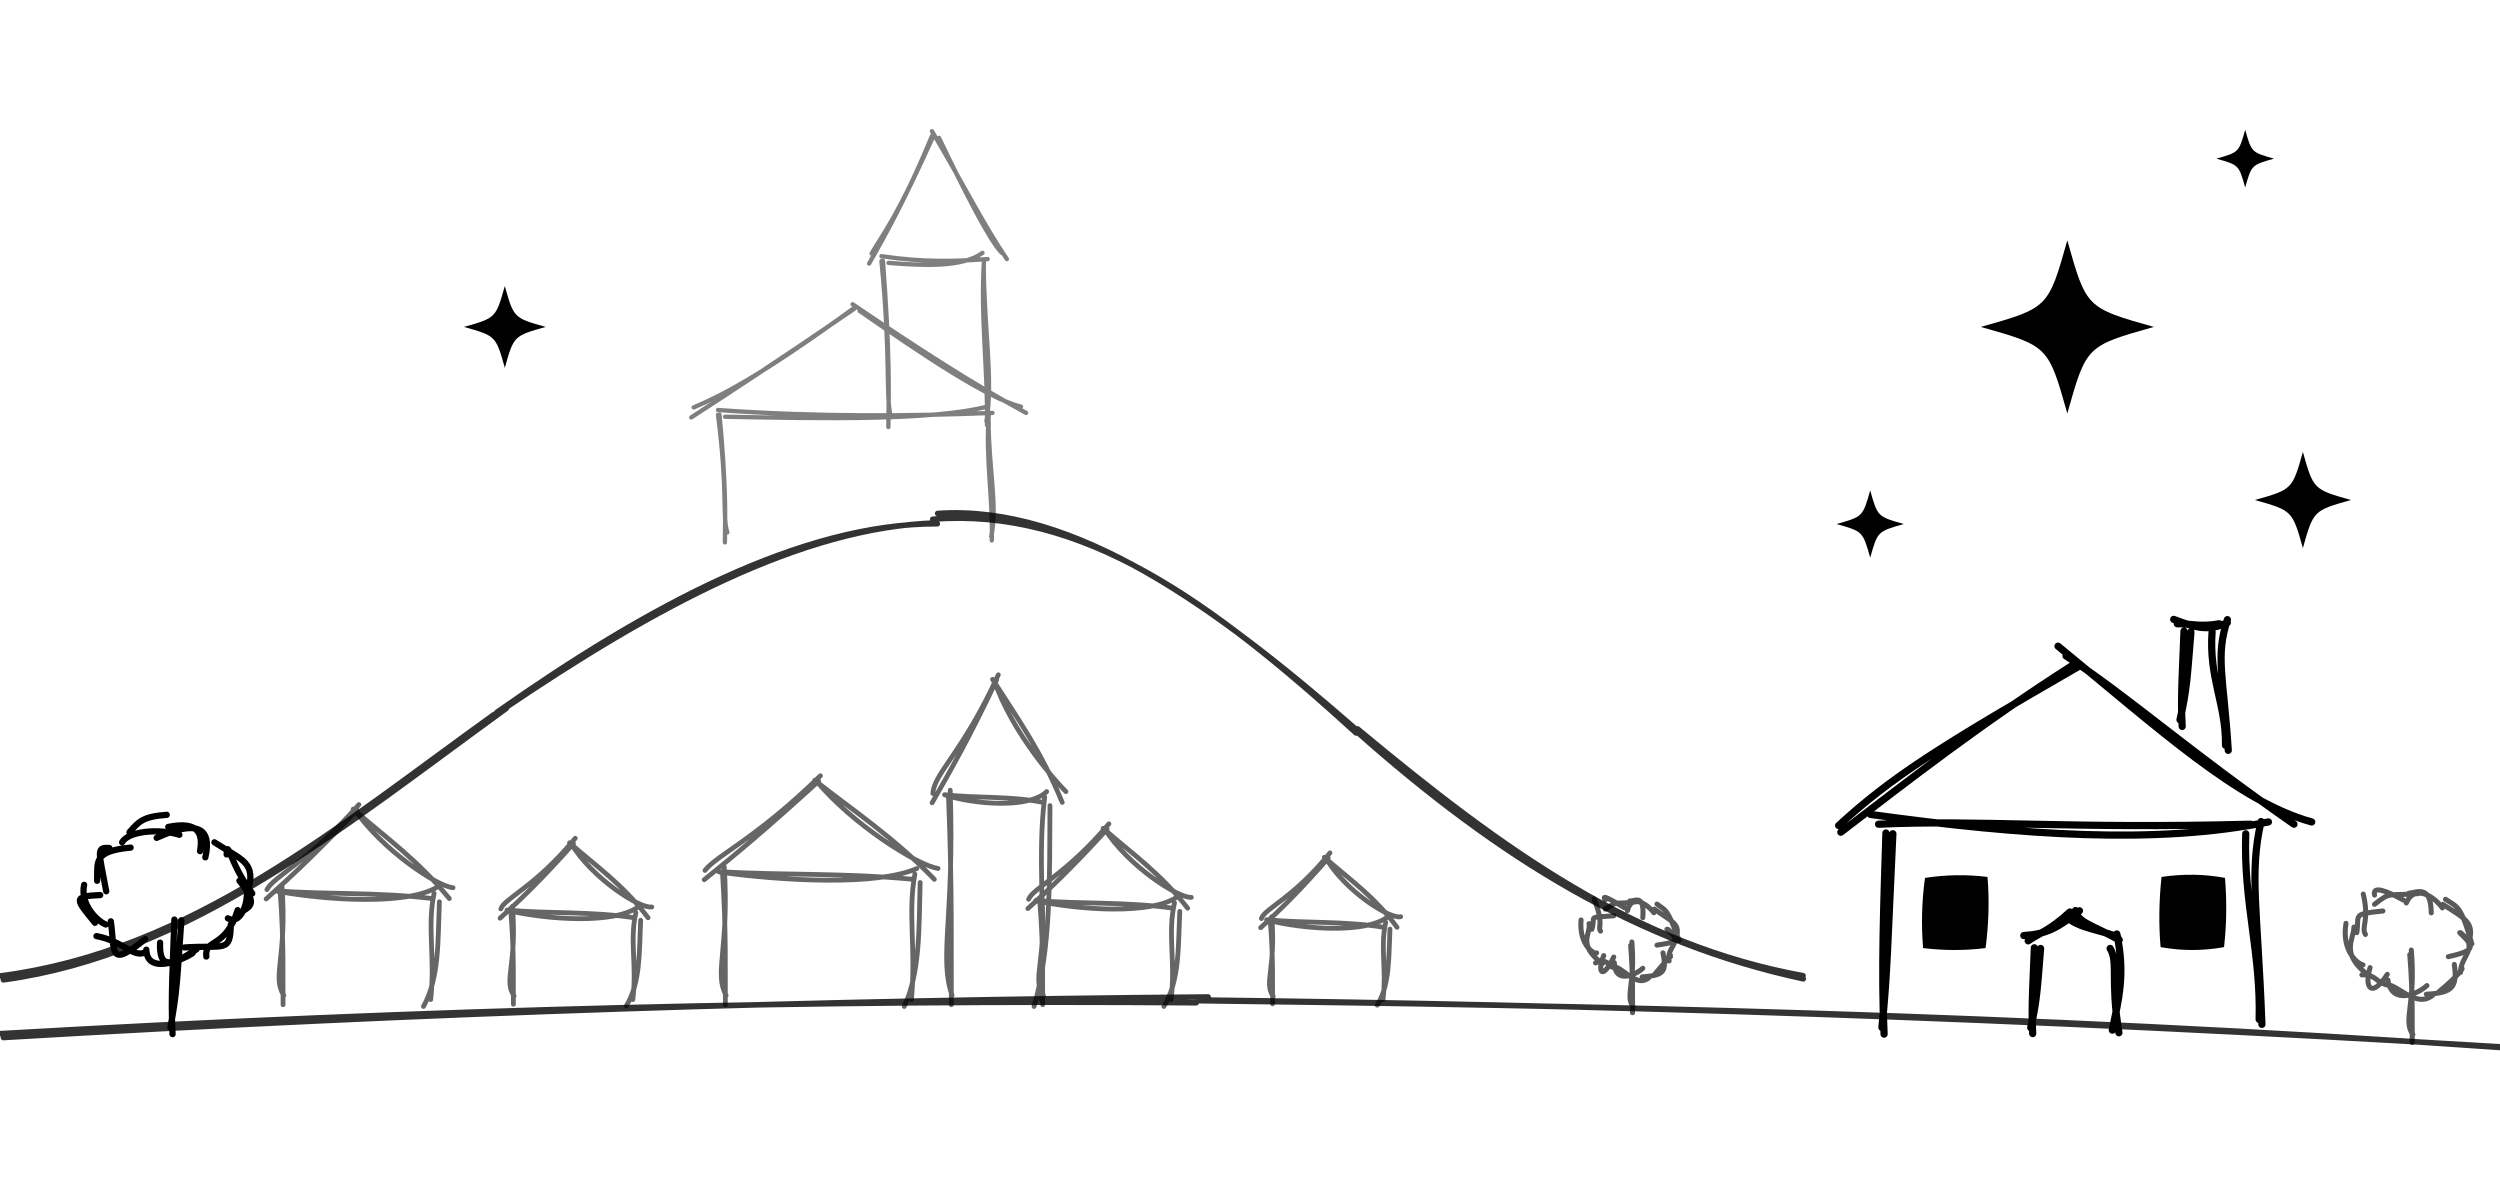
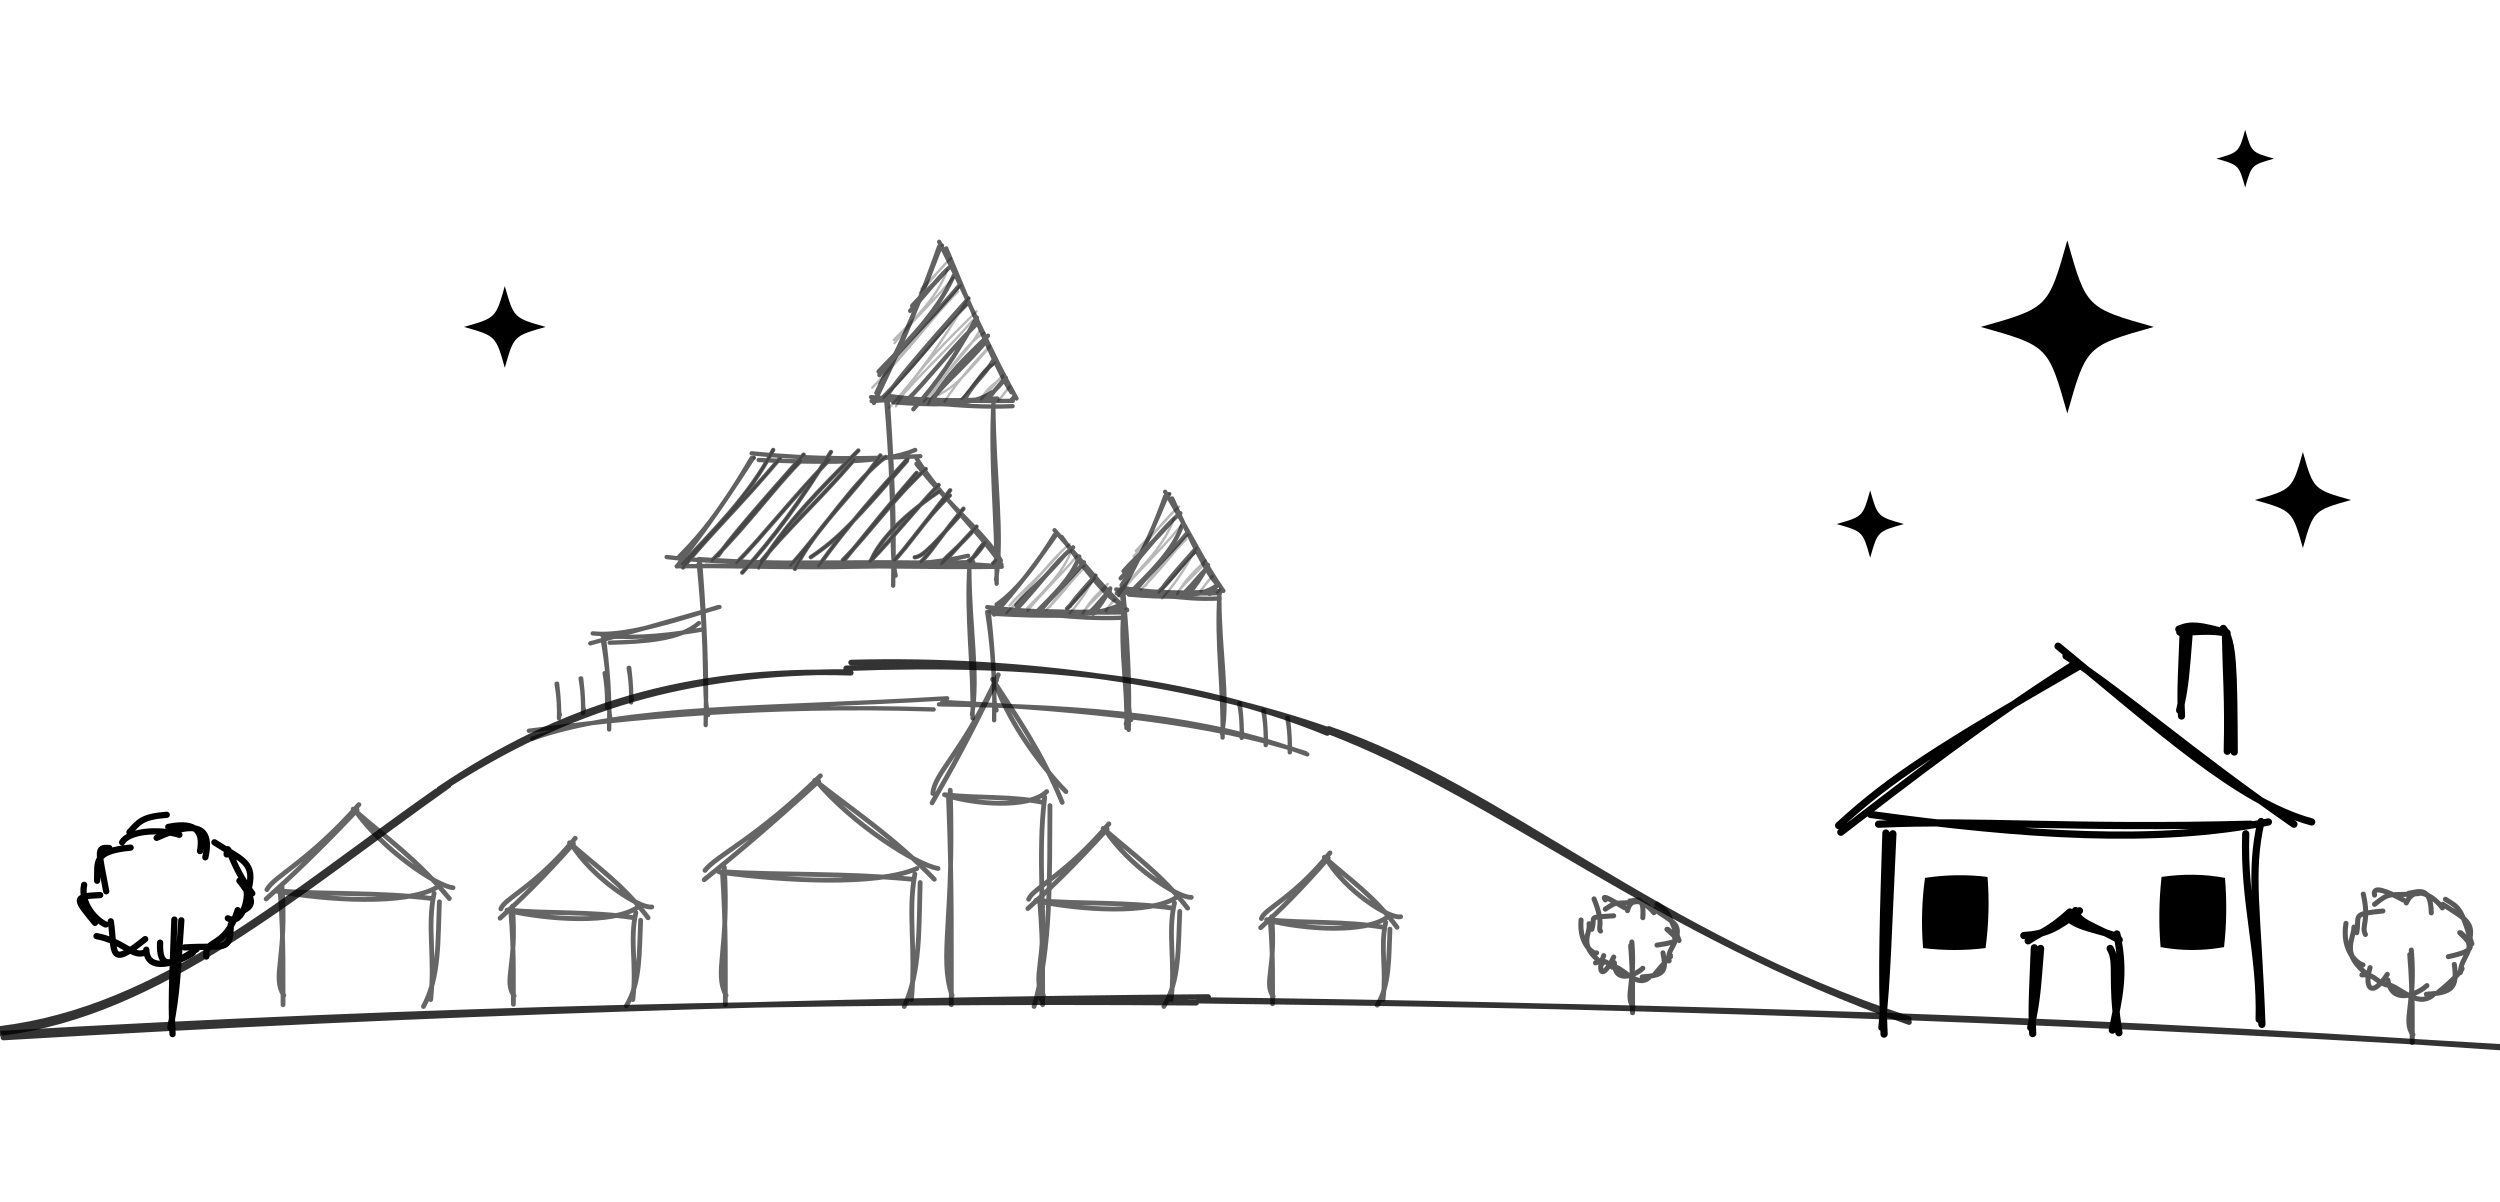
<svg class="cimburk" viewBox="0 0 520 250" role="img" aria-label="Hrad Cimburk nad Městečkem Trnávka a prázdninový dům pod hvězdami">
  <g fill="none" stroke="currentColor" stroke-linecap="round" stroke-linejoin="round">
    <g fill="currentColor" stroke="none">
      <path d="M430 50 C433.96 64.04 433.96 64.04 448 68 C433.96 71.96 433.96 71.96 430 86 C426.04 71.96 426.04 71.96 412 68 C426.04 64.04 426.04 64.04 430 50 Z" />
      <path d="M479 94 C481.2 101.8 481.2 101.8 489 104 C481.2 106.2 481.2 106.2 479 114 C476.8 106.2 476.8 106.2 469 104 C476.8 101.8 476.8 101.8 479 94 Z" />
      <path d="M389 102 C390.54 107.46 390.54 107.46 396 109 C390.54 110.54 390.54 110.54 389 116 C387.46 110.54 387.46 110.54 382 109 C387.46 107.46 387.46 107.46 389 102 Z" />
      <path d="M467 27 C468.32 31.68 468.32 31.68 473 33 C468.32 34.32 468.32 34.32 467 39 C465.68 34.32 465.68 34.32 461 33 C465.68 31.68 465.68 31.68 467 27 Z" />
      <path d="M105 59.5 C106.87 66.13 106.87 66.13 113.5 68 C106.87 69.87 106.87 69.87 105 76.5 C103.13 69.87 103.13 69.87 96.5 68 C103.13 66.13 103.13 66.13 105 59.5 Z" />
    </g>
-     <g stroke-width="0.9" opacity="0.5">
-       <path d="M151.287 110.742 C150.21 107.514, 151.431 102.469, 149.343 86.284 M150.778 112.82 C150.882 106.749, 150.987 100.403, 149.654 86.253 M150.813 86.681 C172.061 87.097, 193.688 87.474, 205.366 84.593 M149.347 85.287 C170.328 86.762, 189.393 86.548, 206.428 85.887 M205.623 87.487 C205.626 97.371, 207.557 105.273, 206.181 111.605 M205.66 86.377 C204.974 95.523, 206.523 103.346, 206.296 112.414" />
-       <path d="M144.287 84.742 C150.247 82.235, 158.469 77.99, 177.343 64.284 M143.778 86.82 C152.082 81.429, 160.408 76.022, 177.654 64.253 M178.813 64.681 C192.018 73.839, 205.403 82.851, 212.366 84.593 M177.347 63.287 C190.811 72.41, 202.477 79.947, 213.428 85.887" />
-       <path d="M185.287 86.742 C184.141 81.914, 185.362 75.268, 183.343 54.284 M184.778 88.82 C184.923 80.87, 185.027 72.645, 183.654 54.253 M184.813 54.681 C192.322 55.274, 200.211 55.65, 204.366 52.593 M183.347 53.287 C191.996 54.589, 198.728 54.374, 205.428 53.887 M204.623 55.487 C204.695 68.351, 206.626 79.231, 205.181 87.605 M204.66 54.377 C203.925 66.203, 205.475 76.707, 205.296 88.414" />
-       <path d="M181.287 52.742 C183.111 49.481, 187.232 44.436, 193.843 28.284 M180.778 54.82 C184.288 48.641, 187.798 42.295, 194.154 28.253 M195.313 28.681 C200.508 39.512, 205.846 50.094, 208.366 52.593 M193.847 27.287 C200.067 37.718, 204.509 46.665, 209.428 53.887" />
+     <g stroke-width="0.5" opacity="0.28">
+       <path d="M156.801 95.229 C156.801 95.229, 156.801 95.229, 156.801 95.229 M156.801 95.229 C156.801 95.229, 156.801 95.229, 156.801 95.229 M141.889 117.314 C147.584 111.177, 155.768 103.285, 160.824 93.579 M142.066 118.042 C147.577 111.203, 154.233 104.849, 162.246 95.324 M149.402 115.544 C151.389 112.713, 154.693 108.648, 167.166 94.554 M148.085 116.605 C156.018 108.584, 161.071 101.378, 166.603 95.822 M154.383 119.114 C161.064 111.674, 166.445 104.369, 172.84 93.997 M153.19 117.093 C158.543 111.657, 164.364 104.115, 172.52 95.595 M157.809 118.025 C164.097 108.066, 170.141 102.257, 178.537 93.701 M158.299 116.764 C163.526 110.303, 170.484 103.959, 177.697 95.585 M165.335 118.33 C170.128 108.9, 177.538 103.068, 183.119 94.724 M164.367 117.692 C171.857 109.393, 177.706 99.905, 184.247 95.031 M168.636 115.898 C174.607 111.905, 178.006 108.109, 188.666 95.836 M170.236 117.773 C176.106 109.505, 183.107 101.687, 188.754 95.457 M175.658 116.46 C180.124 110.959, 186.253 103.396, 190.648 98.354 M175.297 116.512 C181.09 110.645, 185.501 104.042, 192.552 97.541 M181.151 116.58 C182.619 113.383, 185.99 108.519, 195.42 102.143 M180.933 116.831 C185.566 112.072, 190.209 106.14, 195.234 100.866 M186.082 116.536 C187.783 114.744, 193.068 107.883, 197.635 101.972 M185.944 116.5 C188.854 113.928, 191.988 108.369, 197.57 103.055 M190.264 115.92 C192.1 115.821, 194.848 112.517, 199.793 107.012 M191.517 116.928 C193.64 114.951, 195.668 111.395, 200.398 105.808 M195.74 117.407 C197.038 116.39, 198.73 114.131, 203.118 109.533 M195.858 117.031 C197.261 115.279, 199.289 113.962, 202.827 109.912 M201.495 116.632 C202.512 116.032, 203.334 115.191, 204.965 112.837 M201.711 116.908 C202.425 116.226, 202.918 114.984, 204.717 112.915 M206.529 117.23 C206.751 116.959, 207.123 116.685, 207.125 116.602 M206.528 117.28 C206.834 116.932, 207.051 116.683, 207.173 116.494" />
+       <path d="M195.936 51.073 C195.936 51.073, 195.936 51.073, 195.936 51.073 M195.936 51.073 C195.936 51.073, 195.936 51.073, 195.936 51.073 M191.608 60.099 C193.115 58.374, 194.528 57.378, 196.982 54.495 M191.292 60.885 C194.179 57.881, 195.687 55.525, 197.865 53.715 M185.901 70.713 C189.315 67.211, 194.971 62.076, 197.038 56.144 M186.061 71.368 C189.403 67.044, 193.765 63.197, 198.318 57.714 M182.731 79.592 C184.581 76.917, 187.748 73.009, 199.84 59.356 M181.414 80.653 C189.115 72.896, 193.936 65.956, 199.276 60.624 M184.99 84.769 C191.027 78.043, 195.787 71.453, 201.479 61.917 M183.797 82.749 C188.587 77.96, 193.828 71.085, 201.158 63.515 M186.349 84.534 C191.357 76.088, 196.087 71.79, 203.141 64.738 M186.839 83.273 C190.985 78.123, 196.827 73.063, 202.3 66.622 M193.054 84.136 C195.57 77.594, 200.518 74.46, 203.717 68.881 M192.134 83.53 C196.98 78.277, 200.232 71.914, 204.789 69.172 M195.268 82.128 C198.712 80.279, 200.247 78.6, 205.862 72.176 M196.468 83.534 C199.333 79.054, 203.065 74.937, 205.928 71.891 M200.169 82.921 C201.758 80.861, 204.287 77.671, 205.888 75.868 M199.971 82.949 C202.364 80.623, 204.019 77.878, 206.935 75.421 M204.148 82.987 C204.545 82.001, 205.606 80.435, 208.683 78.463 M204.071 83.075 C205.537 81.594, 207.005 79.698, 208.617 78.016 M207.593 83.416 C207.951 83.039, 209.064 81.595, 210.025 80.35 M207.564 83.409 C208.176 82.867, 208.836 81.697, 210.011 80.578" />
+       <path d="M205.803 127.226 C205.803 127.226, 205.803 127.226, 205.803 127.226 M205.803 127.226 C205.803 127.226, 205.803 127.226, 205.803 127.226 M209.972 125.951 C212.987 122.5, 215.812 120.509, 220.72 114.744 M209.34 127.522 C215.115 121.516, 218.13 116.804, 222.486 113.183 M213.613 126.513 C216.458 123.595, 221.171 119.316, 222.894 114.372 M213.746 127.059 C216.531 123.455, 220.166 120.25, 223.96 115.681 M218.442 126.171 C218.89 125.322, 220.137 123.729, 225.558 117.652 M217.652 126.808 C221.154 123.427, 222.937 120.54, 225.22 118.413 M222.522 127.55 C224.564 125.272, 226.053 123.058, 227.876 119.644 M221.985 126.641 C223.549 125.166, 225.299 122.772, 227.732 120.363 M225.224 127.598 C226.752 124.907, 228.178 123.668, 230.412 121.462 M225.395 127.157 C226.657 125.584, 228.506 124.038, 230.118 122.122 M230.082 127.099 C230.479 126.066, 231.26 125.571, 231.765 124.69 M229.937 127.003 C230.702 126.173, 231.215 125.169, 231.935 124.736 M234.117 126.664 C234.117 126.664, 234.117 126.664, 234.117 126.664 M234.117 126.664 C234.117 126.664, 234.117 126.664, 234.117 126.664" />
+       <path d="M243.205 102.764 C243.205 102.764, 243.205 102.764, 243.205 102.764 M243.205 102.764 C243.205 102.764, 243.205 102.764, 243.205 102.764 M236.238 114.591 C238.416 112.098, 240.456 110.661, 244.001 106.497 M235.782 115.726 C239.953 111.387, 242.131 107.984, 245.276 105.37 M232.471 123.15 C236.074 119.454, 242.044 114.033, 244.226 107.772 M232.639 123.841 C236.167 119.277, 240.771 115.217, 245.577 109.429 M238.28 121.855 C238.84 120.794, 240.399 118.802, 247.175 111.206 M237.292 122.651 C241.67 118.425, 243.899 114.816, 246.752 112.158 M241.703 124.47 C244.425 121.433, 246.411 118.481, 248.841 113.929 M240.988 123.258 C243.072 121.292, 245.406 118.1, 248.649 114.887 M244.851 123.562 C246.598 120.486, 248.227 119.07, 250.78 116.549 M245.047 123.058 C246.489 121.26, 248.602 119.493, 250.444 117.303 M249.836 123.059 C250.366 121.682, 251.407 121.022, 252.081 119.848 M249.642 122.932 C250.662 121.826, 251.347 120.486, 252.306 119.909 M253.098 123.278 C253.328 123.155, 253.43 123.043, 253.804 122.614 M253.178 123.372 C253.369 123.073, 253.618 122.798, 253.809 122.595" />
+     </g>
+     <g stroke-width="0.9" opacity="0.62">
+       <path d="M127.158 149.868 C126.236 148.043, 127.334 144.582, 125.409 133.256 M126.7 151.738 C126.767 147.542, 126.861 143.099, 125.689 133.228 M126.813 133.681 C133.911 133.494, 141.408 133.085, 145.366 129.593 M125.347 132.287 C133.654 132.879, 140.034 131.96, 146.428 130.887" />
+       <path d="M123.287 131.742 C127.975 132.252, 134.797 131.007, 149.343 126.284 M122.778 133.82 C129.362 132.004, 136.043 130.12, 149.654 126.253" />
+       <path d="M147.287 148.742 C146.15 144.114, 147.37 137.668, 145.343 117.284 M146.778 150.82 C146.918 143.105, 147.022 135.114, 145.654 117.253 M146.813 117.681 C168.061 118.097, 189.688 118.474, 201.366 115.593 M145.347 116.287 C166.328 117.762, 185.393 117.548, 202.428 116.887 M201.623 118.487 C201.678 130.606, 203.609 140.742, 202.181 148.605 M201.66 117.377 C200.937 128.533, 202.487 138.367, 202.296 149.414" />
+       <path d="M156.801 95.229 C156.801 95.229, 156.801 95.229, 156.801 95.229 M156.801 95.229 C156.801 95.229, 156.801 95.229, 156.801 95.229 M141.889 117.314 C147.584 111.177, 155.768 103.285, 160.824 93.579 M142.066 118.042 C147.577 111.203, 154.233 104.849, 162.246 95.324 M149.402 115.544 C151.389 112.713, 154.693 108.648, 167.166 94.554 M148.085 116.605 C156.018 108.584, 161.071 101.378, 166.603 95.822 M154.383 119.114 C161.064 111.674, 166.445 104.369, 172.84 93.997 M153.19 117.093 C158.543 111.657, 164.364 104.115, 172.52 95.595 M157.809 118.025 C164.097 108.066, 170.141 102.257, 178.537 93.701 M158.299 116.764 C163.526 110.303, 170.484 103.959, 177.697 95.585 M165.335 118.33 C170.128 108.9, 177.538 103.068, 183.119 94.724 M164.367 117.692 C171.857 109.393, 177.706 99.905, 184.247 95.031 M168.636 115.898 C174.607 111.905, 178.006 108.109, 188.666 95.836 M170.236 117.773 C176.106 109.505, 183.107 101.687, 188.754 95.457 M175.658 116.46 C180.124 110.959, 186.253 103.396, 190.648 98.354 M175.297 116.512 C181.09 110.645, 185.501 104.042, 192.552 97.541 M181.151 116.58 C182.619 113.383, 185.99 108.519, 195.42 102.143 M180.933 116.831 C185.566 112.072, 190.209 106.14, 195.234 100.866 M186.082 116.536 C187.783 114.744, 193.068 107.883, 197.635 101.972 M185.944 116.5 C188.854 113.928, 191.988 108.369, 197.57 103.055 M190.264 115.92 C192.1 115.821, 194.848 112.517, 199.793 107.012 M191.517 116.928 C193.64 114.951, 195.668 111.395, 200.398 105.808 M195.74 117.407 C197.038 116.39, 198.73 114.131, 203.118 109.533 M195.858 117.031 C197.261 115.279, 199.289 113.962, 202.827 109.912 M201.495 116.632 C202.512 116.032, 203.334 115.191, 204.965 112.837 M201.711 116.908 C202.425 116.226, 202.918 114.984, 204.717 112.915 M206.529 117.23 C206.751 116.959, 207.123 116.685, 207.125 116.602 M206.528 117.28 C206.834 116.932, 207.051 116.683, 207.173 116.494" />
+       <path d="M141.287 115.742 C143.646 113.276, 148.267 109.031, 156.343 95.284 M140.778 117.82 C144.855 112.562, 148.952 107.156, 156.654 95.253 M157.813 95.681 C170.425 96.208, 183.417 96.585, 190.366 93.593 M156.347 94.287 C169.576 95.653, 180.889 95.439, 191.428 94.887 M190.623 96.487 C196.922 104.733, 205.184 111.145, 208.181 116.605 M190.66 95.377 C195.693 103.307, 202.939 109.791, 208.296 117.414 M208.066 117.813 C185.548 115.805, 158.664 118.318, 138.659 115.86 M208.358 117.882 C193.823 118.132, 179.736 117.491, 140.763 117.781" />
+       <path d="M186.287 119.742 C185.107 114.114, 186.327 106.668, 184.343 83.284 M185.778 121.82 C185.943 112.931, 186.048 103.766, 184.654 83.253 M185.813 83.681 C193.715 84.269, 201.996 84.645, 206.366 81.593 M184.347 82.287 C193.348 83.594, 200.433 83.379, 207.428 82.887 M206.623 84.487 C206.729 98.84, 208.661 111.21, 207.181 120.605 M206.66 83.377 C205.901 96.543, 207.451 108.387, 207.296 121.414" />
+       <path d="M195.936 51.073 C195.936 51.073, 195.936 51.073, 195.936 51.073 M195.936 51.073 C195.936 51.073, 195.936 51.073, 195.936 51.073 M189.728 63.611 C191.738 61.31, 193.621 59.983, 196.893 56.139 M189.306 64.658 C193.156 60.654, 195.167 57.513, 198.07 55.099 M182.731 77.292 C187.475 72.278, 194.709 65.479, 198.385 57.331 M182.909 78.02 C187.521 72.198, 193.272 66.884, 199.808 59.075 M184.995 81.56 C186.707 79.043, 189.738 75.291, 201.448 62.079 M183.678 82.621 C191.146 75.13, 195.736 68.456, 200.884 63.347 M189.977 85.129 C194.942 79.592, 198.666 74.195, 203.186 66.051 M188.784 83.109 C192.634 79.4, 196.909 73.636, 202.865 67.648 M193.648 83.845 C197.142 77.693, 200.401 74.86, 205.507 69.82 M194.04 82.836 C196.925 79.241, 201.151 75.707, 204.835 71.327 M200.338 83.93 C201.795 80.142, 204.659 78.328, 206.511 75.098 M199.805 83.579 C202.611 80.538, 204.494 76.854, 207.131 75.267 M204.95 82.693 C206.328 81.954, 206.942 81.282, 209.188 78.713 M205.43 83.256 C206.576 81.464, 208.069 79.817, 209.214 78.599 M210.296 83.342 C210.441 83.155, 210.671 82.865, 210.816 82.701 M210.278 83.345 C210.496 83.133, 210.646 82.884, 210.911 82.661" />
+       <path d="M182.287 81.742 C184.159 77.28, 188.38 71.034, 195.343 51.284 M181.778 83.82 C185.436 76.229, 189.063 68.473, 195.654 51.253 M196.813 51.681 C202.259 64.865, 207.793 77.802, 210.366 81.593 M195.347 50.287 C201.711 62.834, 206.329 73.895, 211.428 82.887 M210.623 84.487 C199.229 84.951, 189.989 83.17, 181.181 82.605 M210.66 83.377 C200.079 83.592, 191.577 82.704, 181.296 83.414" />
+       <path d="M207.287 147.742 C206.245 145.314, 207.465 141.069, 205.343 127.284 M206.778 149.82 C206.862 144.688, 206.967 139.282, 205.654 127.253 M206.813 127.681 C217.07 128.238, 227.707 128.615, 233.366 125.593 M205.347 126.287 C216.462 127.623, 225.661 127.409, 234.428 126.887 M233.623 128.487 C233.609 137.627, 235.54 144.783, 234.181 150.605 M233.66 127.377 C232.986 135.853, 234.535 143.006, 234.296 151.414" />
+       <path d="M205.803 127.226 C205.803 127.226, 205.803 127.226, 205.803 127.226 M205.803 127.226 C205.803 127.226, 205.803 127.226, 205.803 127.226 M211.386 125.907 C214.234 122.648, 216.902 120.767, 221.537 115.322 M210.789 127.391 C216.243 121.718, 219.091 117.268, 223.205 113.848 M215.822 127.079 C218.477 124.355, 222.876 120.361, 224.484 115.747 M215.946 127.588 C218.545 124.225, 221.938 121.233, 225.479 116.968 M222.525 126.106 C222.861 125.469, 223.796 124.274, 227.862 119.716 M221.932 126.583 C224.559 124.048, 225.896 121.882, 227.608 120.287 M227.361 127.659 C228.722 126.141, 229.714 124.664, 230.93 122.388 M227.003 127.053 C228.045 126.07, 229.212 124.474, 230.834 122.868 M232.645 126.812 C232.863 126.427, 233.067 126.25, 233.386 125.935 M232.67 126.749 C232.85 126.524, 233.114 126.303, 233.344 126.029" />
+       <path d="M207.287 125.742 C209.097 124.483, 213.118 121.438, 219.343 111.284 M206.778 127.82 C210.12 123.994, 213.513 119.996, 219.654 111.253 M220.813 111.681 C225.72 118.589, 230.862 125.246, 233.366 125.593 M219.347 110.287 C225.444 117.192, 229.71 122.615, 234.428 126.887 M233.623 128.487 C222.974 128.933, 214.478 127.153, 206.181 126.605 M233.66 127.377 C223.749 127.606, 215.917 126.719, 206.296 127.414" />
+       <path d="M235.287 149.742 C234.193 146.114, 235.413 140.669, 233.343 123.284 M234.778 151.82 C234.892 145.279, 234.997 138.463, 233.654 123.253 M234.813 123.681 C241.93 124.279, 249.426 124.655, 253.366 121.593 M233.347 122.287 C241.643 123.584, 248.023 123.369, 254.428 122.887 M253.623 124.487 C253.66 135.861, 255.592 145.252, 254.181 152.605 M253.66 123.377 C252.95 133.863, 254.499 143.027, 254.296 153.414" />
+       <path d="M243.205 102.764 C243.205 102.764, 243.205 102.764, 243.205 102.764 M243.205 102.764 C243.205 102.764, 243.205 102.764, 243.205 102.764 M233.699 118.803 C236.546 115.543, 239.214 113.663, 243.85 108.218 M233.102 120.287 C238.556 114.614, 241.404 110.164, 245.517 106.744 M235.38 122.969 C238.604 119.662, 243.945 114.812, 245.898 109.209 M235.531 123.588 C238.686 119.504, 242.806 115.871, 247.106 110.692 M241.707 122.545 C242.155 121.695, 243.402 120.102, 248.823 114.026 M240.917 123.181 C244.419 119.801, 246.202 116.913, 248.485 114.786 M247.099 123.657 C248.686 121.886, 249.845 120.164, 251.262 117.508 M246.681 122.95 C247.897 121.803, 249.258 119.941, 251.15 118.067 M251.616 123.53 C252.053 122.761, 252.46 122.407, 253.099 121.777 M251.665 123.404 C252.026 122.955, 252.554 122.513, 253.015 121.965" />
+       <path d="M233.287 121.742 C234.463 119.689, 237.883 115.844, 242.343 103.284 M232.778 123.82 C235.435 119.077, 238.124 114.139, 242.654 103.253 M243.813 103.681 C247.579 112.175, 251.543 120.402, 253.366 121.593 M242.347 102.287 C247.366 110.586, 250.574 117.419, 254.428 122.887 M253.623 124.487 C245.209 124.881, 238.947 123.1, 232.181 122.605 M253.66 123.377 C245.759 123.65, 239.938 122.763, 232.296 123.414" />
+       <path d="M110 152 C130.413 149.287, 158.742 146.434, 194.201 147.567 M110.715 153.655 C130.327 146.652, 158.942 147.55, 197.002 145.245 M196 146 C227.501 147.711, 251.711 150.232, 271.556 156.639 M195.309 146.506 C227.054 146.935, 250.783 149.091, 271.915 156.907" />
+       <path d="M116.45 148.68 C116.092 147.97, 116.519 146.624, 115.77 142.219 M116.272 149.407 C116.298 147.775, 116.335 146.047, 115.879 142.209" />
+       <path d="M121.45 147.58 C121.092 146.87, 121.519 145.524, 120.77 141.119 M121.272 148.307 C121.298 146.675, 121.335 144.947, 120.879 141.109" />
+       <path d="M126.45 146.48 C126.092 145.77, 126.519 144.424, 125.77 140.019 M126.272 147.207 C126.298 145.575, 126.335 143.847, 125.879 140.009" />
+       <path d="M131.45 145.38 C131.092 144.67, 131.519 143.324, 130.77 138.919 M131.272 146.107 C131.298 144.475, 131.335 142.747, 130.879 138.909" />
+       <path d="M258.45 152.76 C258.092 152.05, 258.519 150.704, 257.77 146.299 M258.272 153.487 C258.298 151.855, 258.335 150.127, 257.879 146.289" />
+       <path d="M263.45 154.26 C263.092 153.55, 263.519 152.204, 262.77 147.799 M263.272 154.987 C263.298 153.355, 263.335 151.627, 262.879 147.789" />
+       <path d="M268.45 155.76 C268.092 155.05, 268.519 153.704, 267.77 149.299 M268.272 156.487 C268.298 154.855, 268.335 153.127, 267.879 149.289" />
    </g>
    <g stroke-width="1.15" opacity="0.8">
-       <path d="M0 203 C39.9 197.832, 70.247 171.958, 102.802 148.579 M0.708 203.813 C39.491 198.545, 71.319 171.994, 105.292 147.366 M104 148 C136.403 125.963, 166.962 109.685, 194.55 108.771 M103.356 148.149 C134.67 126.114, 166.707 108.863, 194.967 108.944 M194 108 C225.083 105.51, 251.849 124.913, 282.079 152.468 M195.021 106.8 C223.516 104.834, 252.945 126.278, 282.135 151.768 M282 152 C311.875 178.588, 340.633 196.194, 375.083 203.598 M282.365 151.603 C313.098 177.175, 340.169 196.554, 375.04 202.946" />
+       <path d="M0 214 C33.9 209.832, 60.247 185.958, 90.802 164.579 M0.708 214.813 C33.491 210.545, 61.319 185.994, 93.292 163.366 M92 164 C118.403 146.963, 142.962 139.685, 176.55 139.771 M91.356 164.149 C116.67 147.114, 142.707 138.863, 176.967 139.944 M176 139 C215.083 137.51, 247.849 140.913, 276.079 152.468 M177.021 137.8 C213.516 136.834, 248.945 142.278, 276.135 151.768 M276 152 C311.875 165.588, 344.633 194.194, 397.083 212.598 M276.365 151.603 C313.098 164.175, 344.169 194.554, 397.04 211.946" />
    </g>
    <g stroke-width="1" opacity="0.6">
      <path d="M59.032 207.047 C56.504 203.106, 59.758 199.119, 58.649 184.358 M58.875 208.985 C58.809 203.147, 59.088 196.574, 58.278 185.474 M57.769 185.415 C68.133 187.27, 84.311 188.274, 90.71 184.649 M57.459 185.299 C68.14 186.093, 78.512 185.521, 89.942 186.899 M91.394 187.565 C91.059 195.69, 91.409 203.326, 88.082 209.347 M90.294 185.805 C88.806 192.907, 90.538 198.882, 89.588 207.905" />
      <path d="M55.512 185.047 C56.948 182.271, 64.108 179.285, 74.649 167.358 M55.355 186.985 C60.553 182.344, 66.097 177.12, 74.278 168.474 M73.769 168.415 C79.551 176.819, 90.923 184.369, 94.23 184.649 M73.459 168.299 C80.318 174.273, 86.887 178.881, 93.462 186.899" />
      <path d="M106.929 207.142 C104.674 203.955, 107.603 200.728, 106.584 188.522 M106.788 208.887 C106.728 204.118, 106.979 198.687, 106.25 189.527 M105.769 189.415 C113.822 191.271, 127.69 192.276, 132.71 188.649 M105.459 189.299 C114.312 190.093, 122.856 189.521, 131.942 190.899 M133.255 191.409 C132.932 198.1, 133.247 204.352, 130.274 209.212 M132.264 189.825 C130.932 195.73, 132.491 200.621, 131.629 207.914" />
      <path d="M104.172 189.047 C104.91 186.84, 111.338 184.455, 119.649 174.358 M104.015 190.985 C108.225 187.182, 112.782 182.766, 119.278 175.474 M118.769 175.415 C123.102 182.665, 133.065 189.06, 135.57 188.649 M118.459 175.299 C124.206 180.359, 129.66 184.053, 134.802 190.899" />
      <path d="M151.032 207.047 C148.458 202.305, 151.712 197.519, 150.649 180.358 M150.875 208.985 C150.811 202.068, 151.09 194.416, 150.278 181.474 M149.769 181.415 C163.213 183.267, 182.472 184.272, 190.71 180.649 M149.459 181.299 C162.578 182.093, 175.387 181.521, 189.942 182.899 M191.394 183.565 C191.105 193.069, 191.455 202.084, 188.082 209.347 M190.294 181.805 C188.793 189.987, 190.525 197.042, 189.588 207.905" />
      <path d="M146.632 181.047 C149.021 177.912, 157.158 174.526, 170.649 161.358 M146.475 182.985 C152.99 177.767, 159.851 172.003, 170.278 162.474 M169.769 162.415 C177.456 171.588, 190.708 179.908, 195.11 180.649 M169.459 162.299 C177.802 168.882, 185.858 174.1, 194.342 182.899" />
      <path d="M217.032 207.047 C214.527 203.506, 217.781 199.92, 216.649 186.358 M216.875 208.985 C216.808 203.687, 217.088 197.653, 216.278 187.474 M215.769 187.415 C224.593 189.271, 239.23 190.275, 244.71 186.649 M215.459 187.299 C224.921 188.093, 234.074 187.521, 243.942 188.899 M245.394 189.565 C245.036 197, 245.386 203.947, 242.082 209.347 M244.294 187.805 C242.813 194.366, 244.545 199.801, 243.588 207.905" />
      <path d="M213.952 187.047 C214.923 184.651, 221.595 182.065, 230.649 171.358 M213.795 188.985 C218.334 184.903, 223.22 180.217, 230.278 172.474 M229.769 172.415 C234.585 180.05, 245.018 186.83, 247.79 186.649 M229.459 172.299 C235.577 177.663, 241.402 181.662, 247.022 188.899" />
      <path d="M264.825 207.237 C262.822 204.405, 265.425 201.536, 264.519 190.686 M264.7 208.788 C264.647 204.549, 264.87 199.722, 264.222 191.579 M263.769 191.415 C271.052 193.272, 284.15 194.276, 288.71 190.649 M263.459 191.299 C271.703 192.093, 279.637 191.521, 287.942 192.899 M289.115 193.252 C288.829 199.2, 289.108 204.757, 286.466 209.078 M288.235 191.844 C287.05 197.093, 288.436 201.441, 287.671 207.924" />
      <path d="M262.37 191.067 C262.924 189.04, 269.039 186.846, 276.635 177.392 M262.217 192.965 C266.098 189.439, 270.321 185.306, 276.272 178.485 M275.774 178.427 C279.665 185.253, 289.078 191.242, 291.335 190.677 M275.47 178.314 C280.827 183.052, 285.896 186.454, 290.583 192.88" />
      <path d="M198.032 207.047 C195.273 199.104, 198.527 191.115, 197.649 164.358 M197.875 208.985 C197.816 197.753, 198.095 185.784, 197.278 165.474 M196.769 165.415 C202.512 167.273, 214.07 168.277, 217.71 164.649 M196.459 165.299 C203.484 166.093, 210.199 165.521, 216.942 166.899 M218.394 167.565 C218.291 182.585, 218.641 197.118, 215.082 209.347 M217.294 165.805 C215.739 178.308, 217.471 189.685, 216.588 207.905" />
      <path d="M194.032 165.047 C194.282 160.824, 200.338 156.437, 207.649 140.358 M193.875 166.985 C197.586 160.499, 201.642 153.386, 207.278 141.474 M206.769 141.415 C210.517 152.516, 219.764 162.762, 221.71 164.649 M206.459 141.299 C211.628 149.406, 216.515 156.147, 220.942 166.899" />
    </g>
    <g stroke-width="1.5">
      <path d="M391.435 213.712 C392.555 203.171, 392.657 195.544, 393.717 173.421 M391.891 215.098 C391.283 202.484, 391.806 188.492, 392.271 173.264 M389.067 169.403 C420.847 173.782, 448.529 175.666, 471.832 170.967 M390.735 171.436 C411.031 170.488, 430.747 172.416, 468.14 171.436 M467.114 173.435 C466.628 187.767, 470.284 198.185, 469.905 212.026 M470.3 170.885 C467.828 181.674, 469.576 188.851, 470.478 213.071" />
      <path d="M382.435 171.712 C393.265 161.78, 402.974 155.554, 432.717 138.421 M382.891 173.098 C396.982 162.333, 412.127 150.472, 431.271 138.264 M428.067 134.403 C449.161 151.657, 465.515 166.756, 480.832 170.967 M429.735 136.436 C442.646 144.845, 454.649 155.77, 477.14 171.436" />
-       <path d="M453.435 149.712 C454.878 143.574, 454.98 140.351, 455.717 131.421 M453.891 151.098 C453.529 145.186, 454.052 137.895, 454.271 131.264 M452.13 128.831 C456.576 130.506, 459.178 131.353, 463.274 129.535 M452.881 129.746 C455.305 129.633, 457.468 130.5, 461.613 129.746 M460.114 131.435 C459.406 141.009, 463.062 146.669, 462.905 155.026 M463.3 128.885 C460.765 136.597, 462.513 140.698, 463.478 156.071" />
+       <path d="M453.369 147.755 C454.597 142.538, 454.683 139.798, 455.31 132.208 M453.757 148.933 C453.45 143.908, 453.895 137.711, 454.081 132.075" />
+       <path d="M453.196 130.871 C455.779 129.761, 457.626 130.112, 463.223 131.639 M453.401 131.494 C456.08 131.522, 459.057 130.982, 462.572 131.569" />
+       <path d="M462.435 130.712 C464.525 133.381, 464.626 138.964, 464.717 156.421 M462.891 132.098 C463.022 139.589, 463.545 145.701, 463.271 156.264" />
      <path d="M422.391 213.741 C423.691 208.217, 423.782 205.316, 424.445 197.279 M422.802 214.988 C422.476 209.667, 422.947 203.105, 423.144 197.138 M420.954 194.595 C425.502 194.322, 427.944 193.075, 432.532 189.441 M421.857 195.695 C424.247 194.038, 426.379 193.538, 430.535 189.695 M429.98 190.776 C432.324 193.086, 437.156 193.418, 440.489 194.932 M431.703 189.397 C432.141 191.852, 434.933 192.305, 440.799 195.498 M440.297 194.261 C442.145 202.875, 440.565 208.148, 439.365 214.269 M438.91 197.271 C440.671 200.244, 438.915 203.737, 440.735 214.817" />
    </g>
    <g fill="currentColor" stroke="none">
      <path d="M400.4 182.6 Q407 181.6 413.4 182.4 Q414 189.6 413 197.2 Q406.6 198 400 197.2 Q399.4 189.8 400.4 182.6 Z" />
      <path d="M449.6 182.4 Q456.4 181.4 462.8 182.6 Q463.4 190 462.6 197 Q456 198.2 449.4 197 Q448.8 189.8 449.6 182.4 Z" />
    </g>
    <g stroke-width="1.15" opacity="0.8">
      <path d="M0 215 C89.9 209.832, 170.247 207.958, 248.802 208.579 M0.708 215.813 C89.491 210.545, 171.319 207.994, 251.292 207.366 M250 208 C330.403 208.963, 420.962 211.685, 520.55 217.771 M249.356 208.149 C328.67 209.114, 420.707 210.863, 520.967 217.944" />
    </g>
    <g stroke-width="1.3">
      <path d="M35 172 C41.396 170.701, 42.246 173.506, 41.604 177.036 M32.577 174.274 C40.967 170.426, 44.143 172.184, 42.71 178.325 M44.6 175.2 C50.506 179.023, 53.286 179.292, 51.582 185.395 M47.143 177.729 C47.37 174.244, 47.747 179.588, 52.476 185.833 M49.8 183.2 C54.914 189.499, 50.5 188.412, 48.898 190.927 M50.965 184.7 C52.089 185.342, 50.718 192.81, 47.391 191.003 M48 192.3 C47.916 198.285, 46.703 196.514, 38.381 197.072 M49.435 189.306 C46.872 197.474, 42.496 195.126, 42.912 198.961 M40.1 198.2 C39.301 198.971, 30.601 203.318, 30.429 197.531 M40.896 197.443 C35.482 201.025, 33.072 201.58, 33.299 196.064 M29.9 198.2 C27.578 199.053, 25.51 195.727, 20.067 194.708 M30.199 195.329 C22.448 201.648, 23.98 197.882, 23.043 191.637 M22 192.3 C20.1 191.515, 16.651 188.037, 17.499 184.051 M19.755 191.946 C15.954 187.237, 14.815 186.384, 20.842 186.175 M20.2 183.2 C20.348 179.305, 19.27 177.044, 27.168 176.302 M22.095 185.388 C20.56 177.058, 19.928 176.179, 22.735 176.384 M25.4 175.2 C26.659 172.911, 32.861 172.261, 37.31 173.635 M26.925 173.099 C28.893 170.928, 29.569 169.873, 34.681 169.479 M35 172 C35 172, 35 172, 35 172 M35 172 C35 172, 35 172, 35 172" />
      <path d="M35.435 213.712 C36.82 206.773, 36.921 202.75, 37.717 191.421 M35.891 215.098 C35.484 207.967, 36.008 199.458, 36.271 191.264" />
    </g>
    <g stroke-width="1.05" opacity="0.65">
      <path d="M501 185.8 C502.9 185.565, 505.613 184.058, 505.702 189.879 M500.508 187.813 C502.311 183.698, 506.505 186.674, 508.012 188.846 M508.1 188.1 C512.903 191.197, 514.695 191.885, 513.55 195.971 M508.656 187.049 C511.35 188.768, 511.861 188.483, 514.147 196.324 M511.8 194 C515.816 197.244, 511.749 198.846, 511.779 202.268 M511.621 194 C514.43 196.747, 515.425 197.632, 509.255 198.988 M510.5 200.6 C511.175 205.454, 510.033 206.527, 504.683 206.798 M512.065 201.403 C512.578 201.461, 509.749 204.307, 507.22 206.326 M504.8 205 C502.854 206.811, 497.494 209.13, 496.682 203.843 M506.025 206.996 C502.537 209.867, 498.692 204.642, 496.253 204.781 M497.2 205 C494.251 204.681, 494.252 202.524, 491.269 202.784 M496.559 202.669 C493.234 207.785, 491.716 205.393, 492.976 201.266 M491.5 200.7 C490.571 200.535, 487.018 198.064, 487.96 192.054 M492.703 202.911 C486.64 198.373, 489.599 195.462, 489.622 192.826 M490.2 194 C490.843 190.292, 488.978 190.141, 495.643 189.488 M492.011 194.367 C491.076 192.653, 492.888 191.64, 491.559 185.971 M493.9 188.1 C497.403 185.341, 496.57 186.397, 503.032 185.872 M493.914 186.18 C493.434 184.164, 496.294 185.243, 499.91 187.216 M501 185.8 C501 185.8, 501 185.8, 501 185.8 M501 185.8 C501 185.8, 501 185.8, 501 185.8" />
      <path d="M501.877 215.19 C499.748 212.18, 502.514 209.132, 501.552 197.604 M501.744 216.838 C501.687 212.334, 501.925 207.205, 501.236 198.553" />
      <path d="M339 187.4 C340.034 187.498, 342.08 185.792, 341.702 190.879 M338.508 189.413 C339.445 185.632, 342.972 188.407, 344.012 189.846 M344.1 189.1 C348.036 191.93, 349.528 192.051, 348.65 195.271 M344.656 188.049 C346.484 189.501, 346.694 188.649, 349.247 195.624 M346.9 193.3 C350.45 195.944, 346.482 196.98, 347.179 199.868 M346.721 193.3 C349.063 195.447, 350.158 195.765, 344.655 196.588 M345.9 198.2 C346.708 202.188, 346.066 202.861, 341.583 203.198 M347.465 199.003 C348.112 198.195, 345.782 200.641, 344.12 202.726 M341.7 201.4 C340.487 202.611, 335.86 204.93, 335.782 200.243 M342.925 203.396 C340.171 205.667, 337.058 200.442, 335.353 201.181 M336.3 201.4 C334.217 201.015, 334.719 199.224, 331.869 200.284 M335.659 199.069 C333.201 204.119, 332.183 202.093, 333.576 198.766 M332.1 198.2 C331.838 198.635, 328.385 196.764, 328.86 191.354 M333.303 200.411 C327.907 196.473, 330.966 194.162, 330.522 192.126 M331.1 193.3 C332.01 190.458, 329.844 190.875, 335.643 190.488 M332.911 193.667 C332.243 192.82, 333.755 192.373, 331.559 186.971 M333.9 189.1 C336.936 187.075, 335.437 188.33, 341.032 187.472 M333.914 187.18 C332.967 185.897, 335.161 187.177, 337.91 188.816 M339 187.4 C339 187.4, 339 187.4, 339 187.4 M339 187.4 C339 187.4, 339 187.4, 339 187.4" />
      <path d="M339.671 209.38 C338.043 207.079, 340.158 204.748, 339.422 195.932 M339.569 210.641 C339.526 207.196, 339.707 203.274, 339.181 196.658" />
    </g>
  </g>
</svg>
